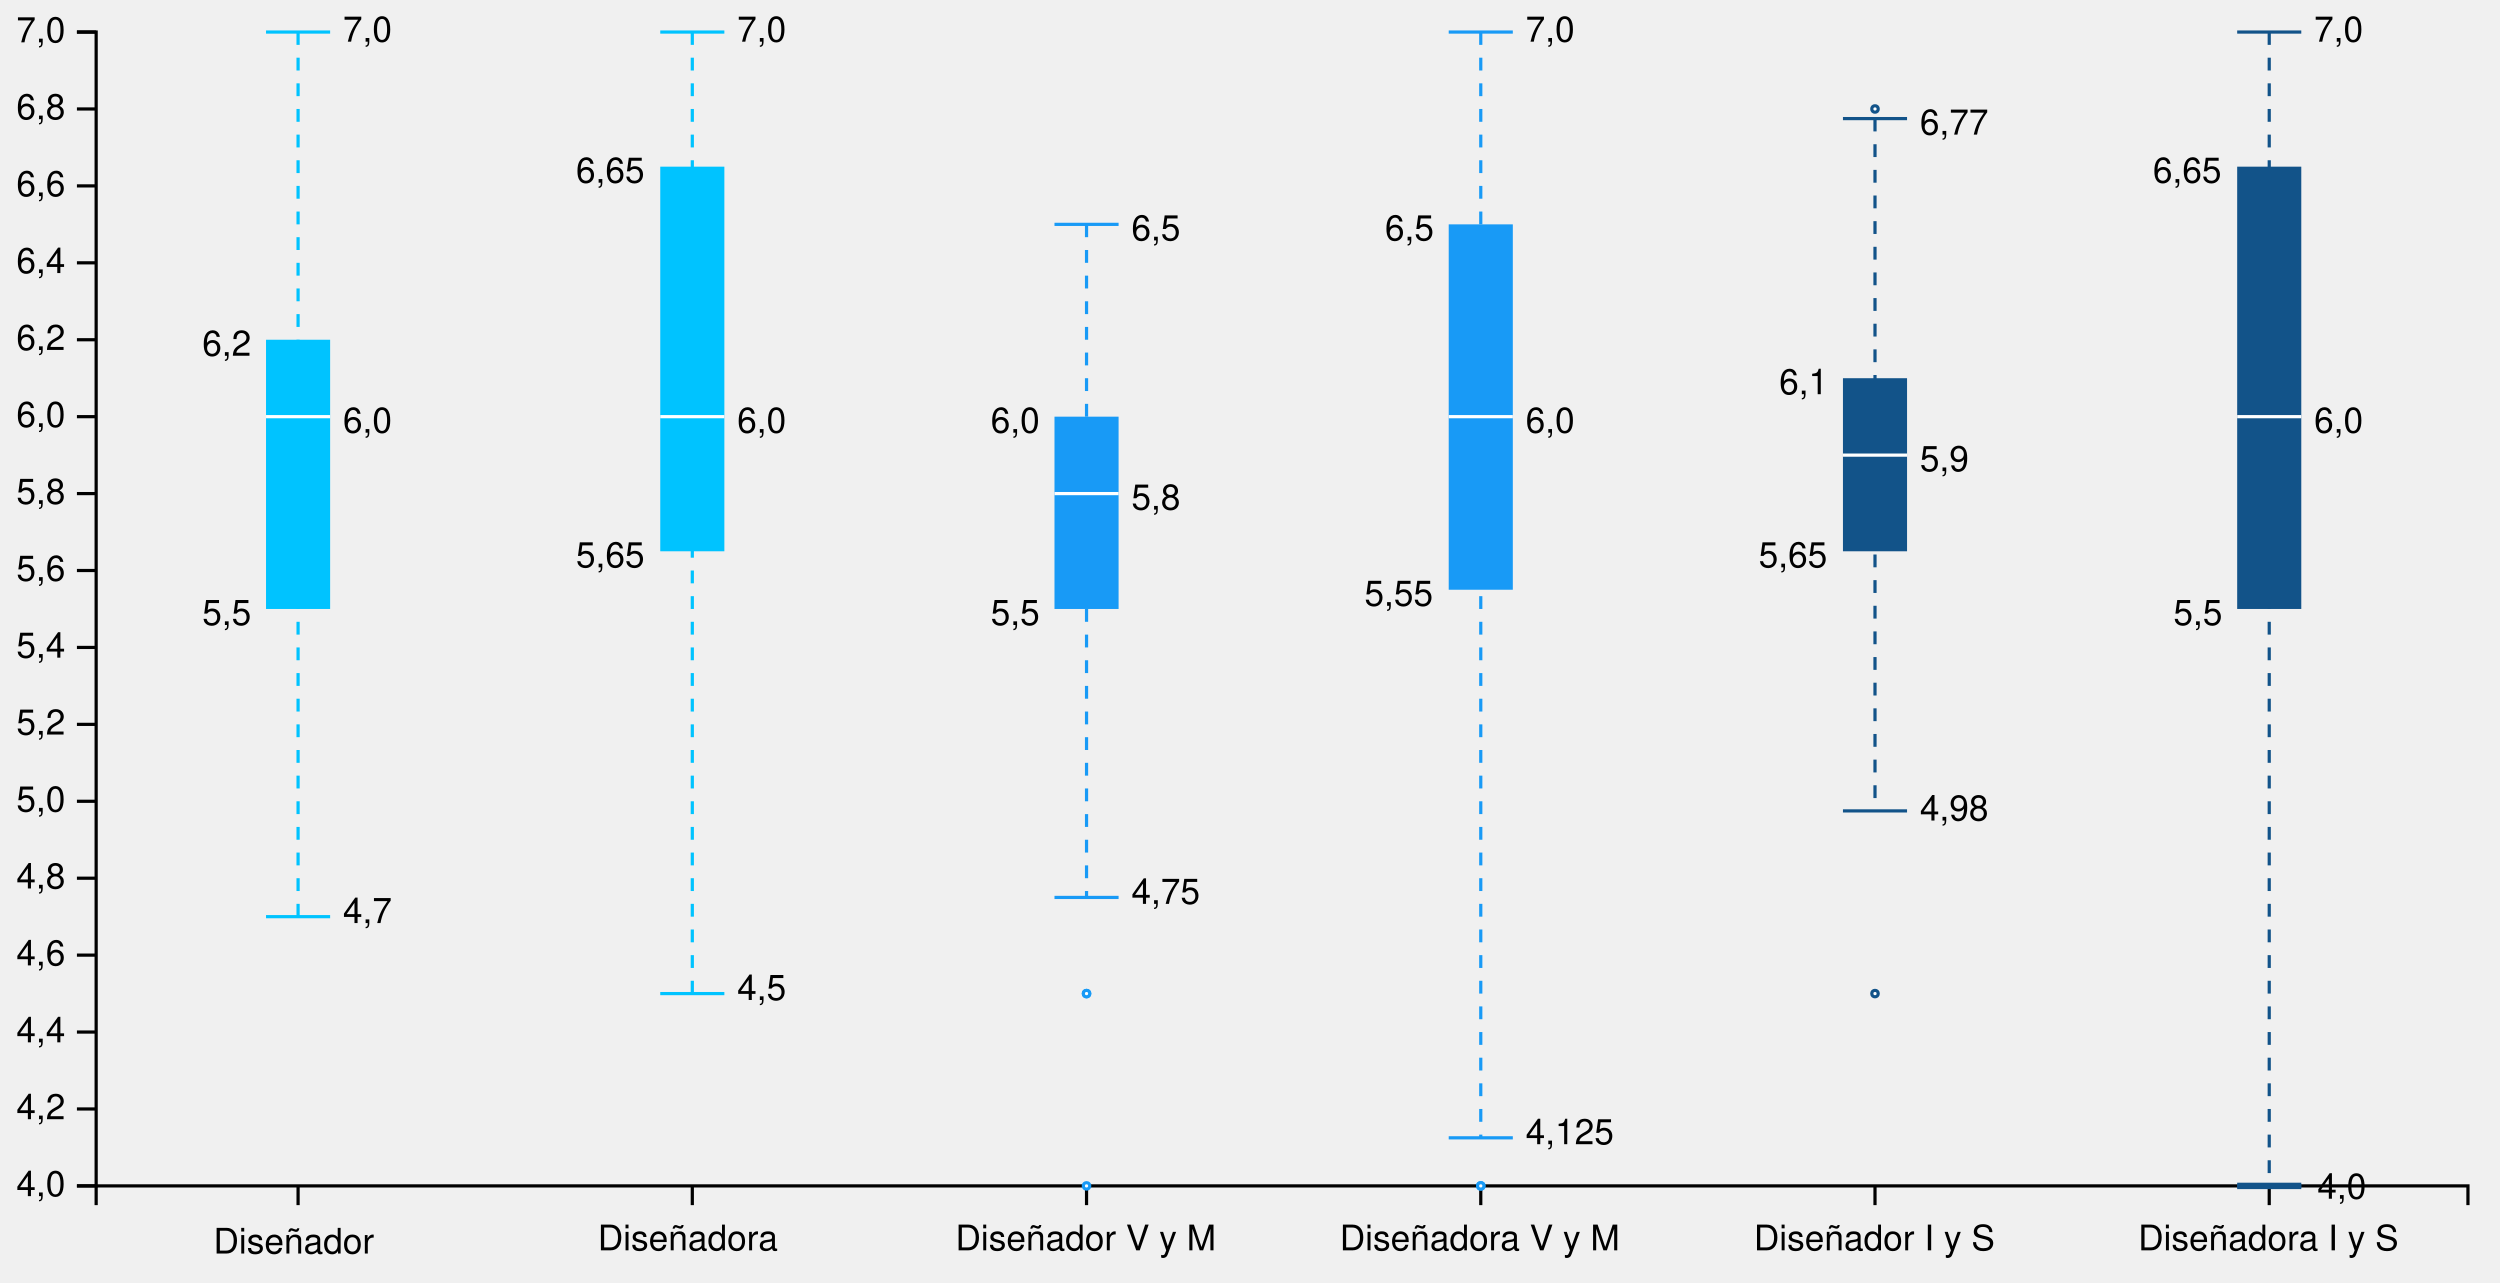
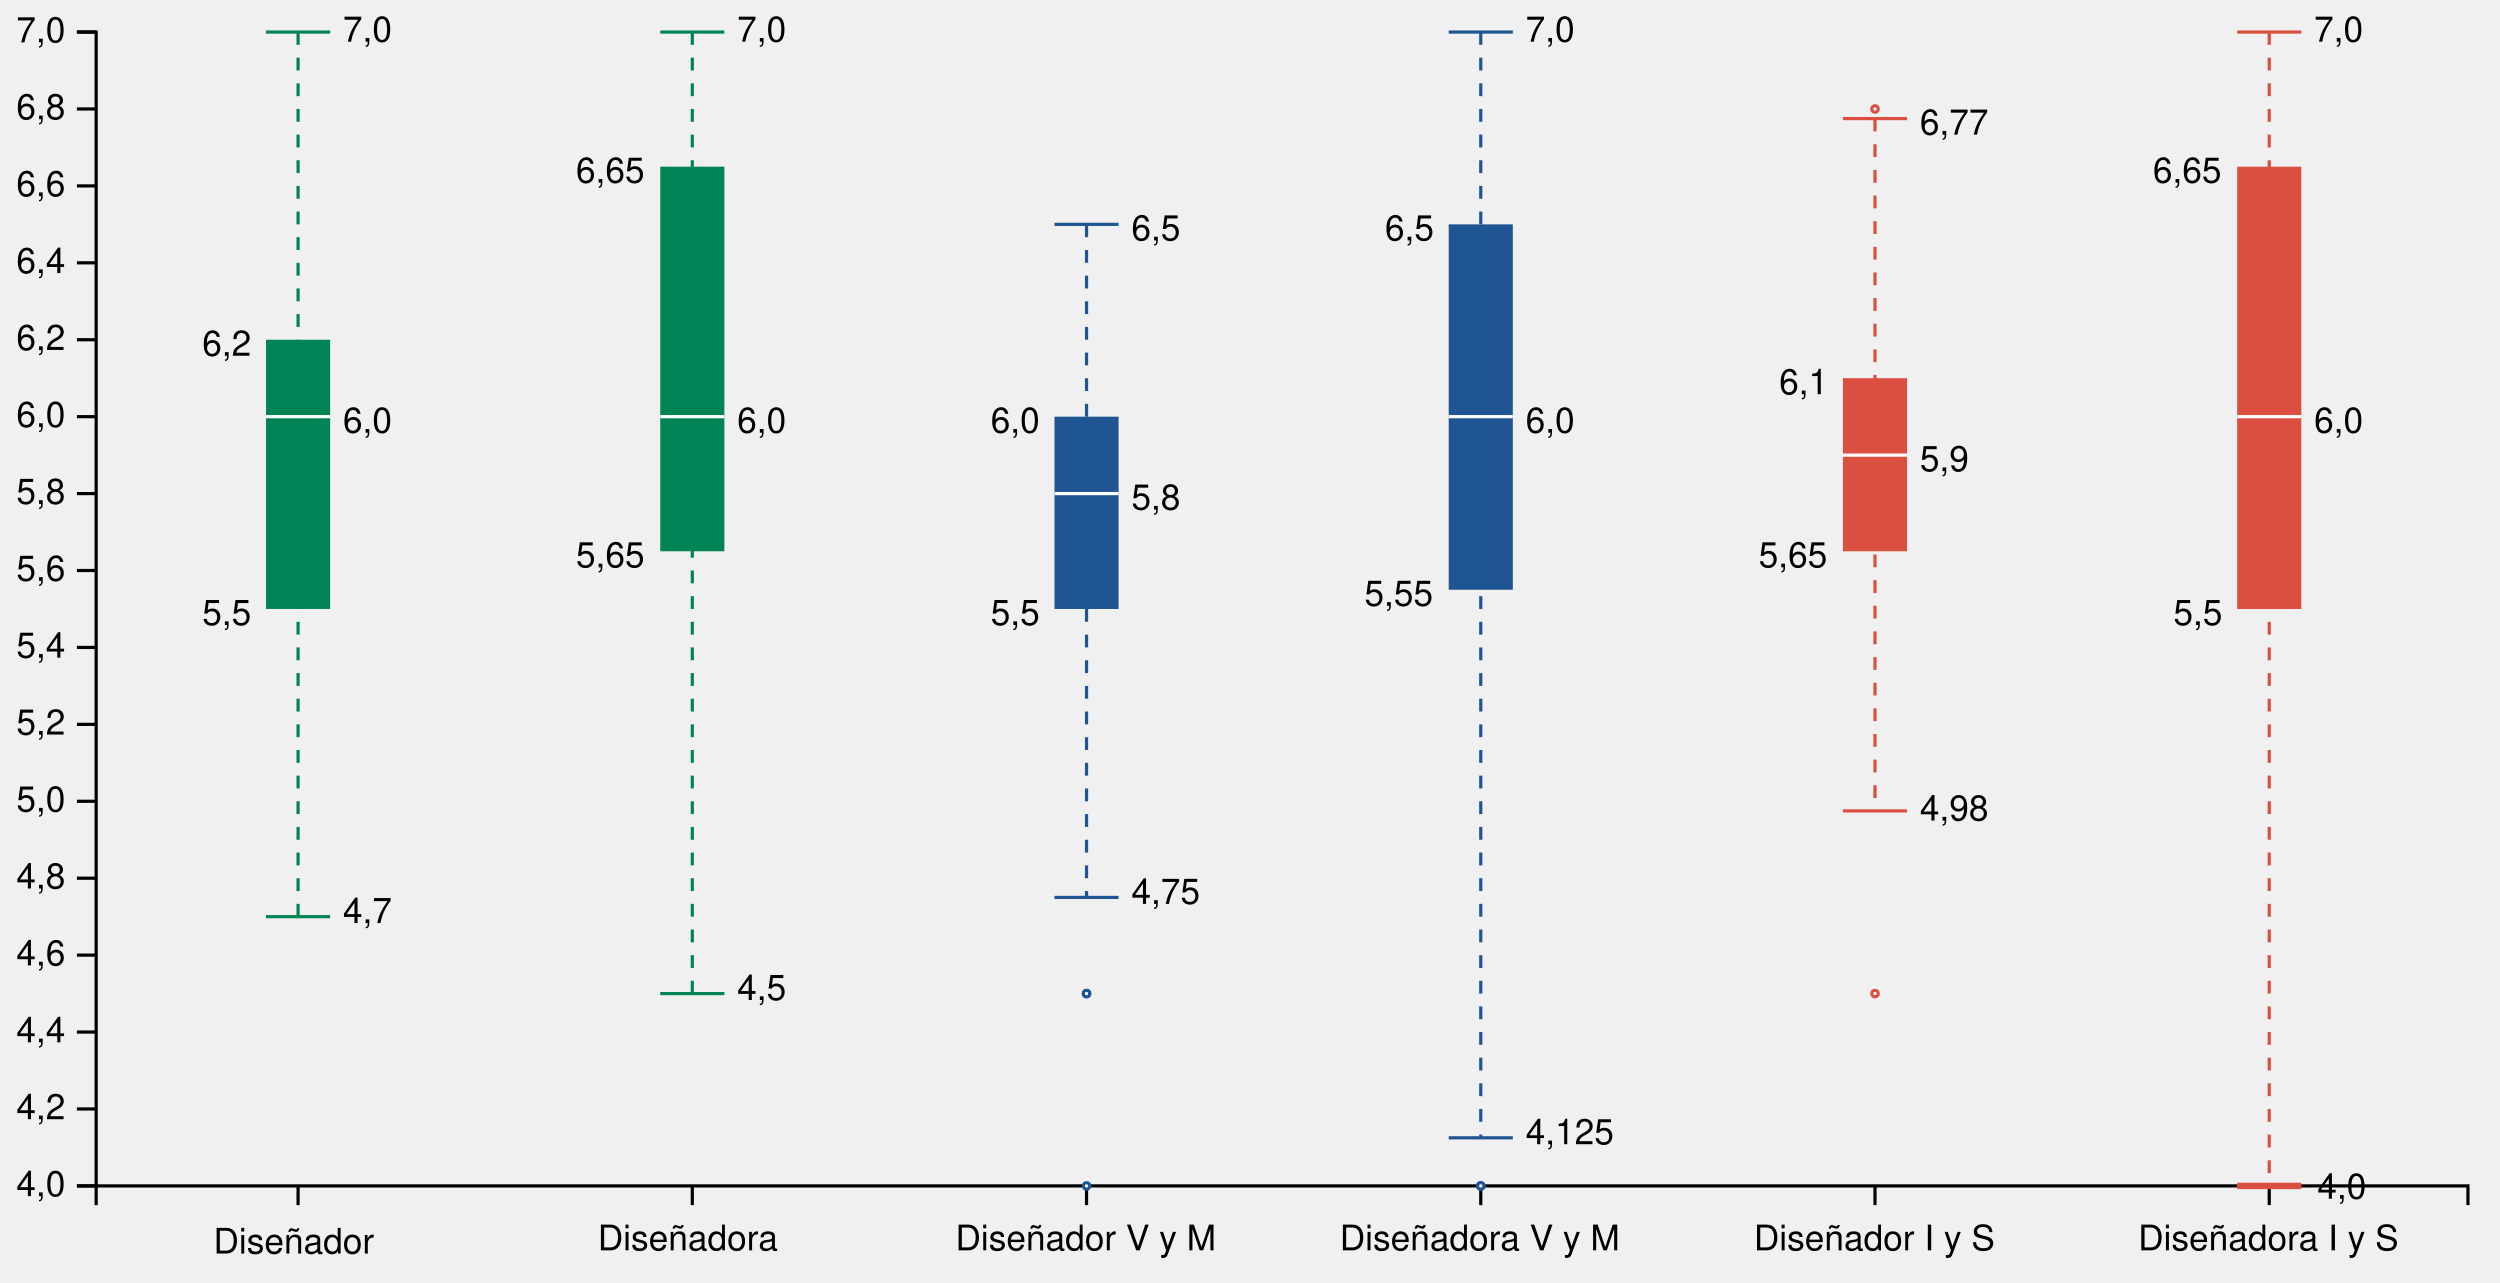
<svg xmlns="http://www.w3.org/2000/svg" version="1.2" viewBox="0 0 780 400">
  <style>
        tspan {
            white-space: pre;
        }
        .s0 {
            fill: none;
            stroke: #000000;
        }
        .t1 {
            font-size: 11px;
            fill: #000000;
            font-weight: 400;
            font-family: Helvetica, Arial, sans-serif;
        }
        .s2 {
            fill: #000000;
-             stroke: #00c3ff;
+             stroke: rgb(0, 132, 86);
            stroke-dasharray: 4;
        }
        .s3 {
            fill: #000000;
-             stroke: #00c3ff;
+             stroke: rgb(0, 132, 86);
        }
        .s4 {
-             fill: #00c3ff;
+             fill: rgb(0, 132, 86);
        }
        .s5 {
            fill: #000000;
            stroke: #ffffff;
        }
        .s6 {
            fill: #000000;
-             stroke: #189af6;
+             stroke: rgb(31, 85, 146);
            stroke-dasharray: 4;
        }
        .s7 {
            fill: #000000;
-             stroke: #189af6;
+             stroke: rgb(31, 85, 146);
        }
        .s8 {
-             fill: #189af6;
+             fill: rgb(31, 85, 146);
        }
        .s9 {
            fill: #ffffff;
-             stroke: #189af6;
+             stroke: rgb(31, 85, 146);
        }
        .s10 {
            fill: #000000;
-             stroke: #125389;
+             stroke: rgb(218, 79, 64);
            stroke-dasharray: 4;
        }
        .s11 {
            fill: #000000;
-             stroke: #125389;
+             stroke: rgb(218, 79, 64);
        }
        .s12 {
-             fill: #125389;
+             fill: rgb(218, 79, 64);
        }
        .s13 {
            fill: #ffffff;
-             stroke: #125389;
+             stroke: rgb(218, 79, 64);
        }
        .s14 {
            fill: #000000;
-             stroke: #125389;
+             stroke: rgb(218, 79, 64);
            stroke-width: 2;
        }
    </style>
  <g id="viz">
    <g id="y axis">
      <path class="s0" d="m24 370h6v-360h-6" />
      <g>
        <path class="s0" d="m30 370h-6" />
        <text id="4,0" style="transform: matrix(1, 0, 0, 1, 5.1, 373.2);">
          <tspan x="0" y="0" class="t1">4,0</tspan>
        </text>
      </g>
      <g>
        <path class="s0" d="m30 346h-6" />
        <text id="4,2" style="transform: matrix(1, 0, 0, 1, 5.1, 349.2);">
          <tspan x="0" y="0" class="t1">4,2</tspan>
        </text>
      </g>
      <g>
        <path class="s0" d="m30 322h-6" />
        <text id="4,4" style="transform: matrix(1, 0, 0, 1, 5.1, 325.2);">
          <tspan x="0" y="0" class="t1">4,4</tspan>
        </text>
      </g>
      <g>
        <path class="s0" d="m30 298h-6" />
        <text id="4,6" style="transform: matrix(1, 0, 0, 1, 5.1, 301.2);">
          <tspan x="0" y="0" class="t1">4,6</tspan>
        </text>
      </g>
      <g>
        <path class="s0" d="m30 274h-6" />
        <text id="4,8" style="transform: matrix(1, 0, 0, 1, 5.1, 277.2);">
          <tspan x="0" y="0" class="t1">4,8</tspan>
        </text>
      </g>
      <g>
        <path class="s0" d="m30 250h-6" />
        <text id="5,0" style="transform: matrix(1, 0, 0, 1, 5.1, 253.2);">
          <tspan x="0" y="0" class="t1">5,0</tspan>
        </text>
      </g>
      <g>
        <path class="s0" d="m30 226h-6" />
        <text id="5,2" style="transform: matrix(1, 0, 0, 1, 5.1, 229.2);">
          <tspan x="0" y="0" class="t1">5,2</tspan>
        </text>
      </g>
      <g>
        <path class="s0" d="m30 202h-6" />
        <text id="5,4" style="transform: matrix(1, 0, 0, 1, 5.1, 205.2);">
          <tspan x="0" y="0" class="t1">5,4</tspan>
        </text>
      </g>
      <g>
        <path class="s0" d="m30 178h-6" />
        <text id="5,6" style="transform: matrix(1, 0, 0, 1, 5.1, 181.2);">
          <tspan x="0" y="0" class="t1">5,6</tspan>
        </text>
      </g>
      <g>
        <path class="s0" d="m30 154h-6" />
        <text id="5,8" style="transform: matrix(1, 0, 0, 1, 5.1, 157.2);">
          <tspan x="0" y="0" class="t1">5,8</tspan>
        </text>
      </g>
      <g>
        <path class="s0" d="m30 130h-6" />
        <text id="6,0" style="transform: matrix(1, 0, 0, 1, 5.1, 133.2);">
          <tspan x="0" y="0" class="t1">6,0</tspan>
        </text>
      </g>
      <g>
        <path class="s0" d="m30 106h-6" />
        <text id="6,2" style="transform: matrix(1, 0, 0, 1, 5.1, 109.2);">
          <tspan x="0" y="0" class="t1">6,2</tspan>
        </text>
      </g>
      <g>
        <path class="s0" d="m30 82h-6" />
        <text id="6,4" style="transform: matrix(1, 0, 0, 1, 5.1, 85.2);">
          <tspan x="0" y="0" class="t1">6,4</tspan>
        </text>
      </g>
      <g>
        <path class="s0" d="m30 58h-6" />
        <text id="6,6" style="transform: matrix(1, 0, 0, 1, 5.1, 61.2);">
          <tspan x="0" y="0" class="t1">6,6</tspan>
        </text>
      </g>
      <g>
        <path class="s0" d="m30 34h-6" />
        <text id="6,8" style="transform: matrix(1, 0, 0, 1, 5.1, 37.2);">
          <tspan x="0" y="0" class="t1">6,8</tspan>
        </text>
      </g>
      <g>
        <path class="s0" d="m30 10h-6" />
        <text id="7,0" style="transform: matrix(1, 0, 0, 1, 5.1, 13.2);">
          <tspan x="0" y="0" class="t1">7,0</tspan>
        </text>
      </g>
    </g>
    <g id="x axis">
      <path class="s0" d="m30 376v-6h740v6" />
      <g>
        <path class="s0" d="m93 370v6" />
        <text id="Diseñador " style="transform: matrix(1, 0, 0, 1, 66.6, 391.1);">
          <tspan x="0" y="0" class="t1">Diseñador</tspan>
        </text>
      </g>
      <g>
        <path class="s0" d="m216 370v6" />
        <text id="Diseñadora " style="transform: matrix(1, 0, 0, 1, 186.5, 390.1);">
          <tspan x="0" y="0" class="t1">Diseñadora</tspan>
        </text>
      </g>
      <g>
        <path class="s0" d="m339 370v6" />
        <text id="Diseñador V y M" style="transform: matrix(1, 0, 0, 1, 298.1, 390.1);">
          <tspan x="0" y="0" class="t1">Diseñador V y M</tspan>
        </text>
      </g>
      <g>
        <path class="s0" d="m462 370v6" />
        <text id="Diseñadora V y M" style="transform: matrix(1, 0, 0, 1, 418, 390.1);">
          <tspan x="0" y="0" class="t1">Diseñadora V y M</tspan>
        </text>
      </g>
      <g>
        <path class="s0" d="m585 370v6" />
        <text id="Diseñador I y S" style="transform: matrix(1, 0, 0, 1, 547.2, 390.1);">
          <tspan x="0" y="0" class="t1">Diseñador I y S</tspan>
        </text>
      </g>
      <g>
        <path class="s0" d="m708 370v6" />
        <text id="Diseñadora I y S" style="transform: matrix(1, 0, 0, 1, 667.1, 390.1);">
          <tspan x="0" y="0" class="t1">Diseñadora I y S</tspan>
        </text>
      </g>
    </g>
    <g id="boxplots">
      <g id="diseñador">
        <path class="s2" d="m93 10v276" />
        <path class="s3" d="m83 10h20" />
        <path class="s3" d="m83 286h20" />
        <path class="s4" d="m83 106h20v84h-20z" />
        <path class="s5" d="m83 130h20" />
      </g>
      <g id="diseñadora">
        <path class="s2" d="m216 10v300" />
        <path class="s3" d="m206 10h20" />
        <path class="s3" d="m206 310h20" />
        <path class="s4" d="m206 52h20v120h-20z" />
        <path class="s5" d="m206 130h20" />
      </g>
      <g id="diseñador v y m">
        <path class="s6" d="m339 70v210" />
        <path class="s7" d="m329 70h20" />
        <path class="s7" d="m329 280h20" />
        <path class="s8" d="m329 130h20v60h-20z" />
        <path class="s5" d="m329 154h20" />
        <path class="s9" d="m339 311c-0.6 0-1-0.4-1-1 0-0.6 0.4-1 1-1 0.6 0 1 0.4 1 1 0 0.6-0.4 1-1 1z" />
        <path class="s9" d="m339 311c-0.6 0-1-0.4-1-1 0-0.6 0.4-1 1-1 0.6 0 1 0.4 1 1 0 0.6-0.4 1-1 1z" />
        <path class="s9" d="m339 371c-0.6 0-1-0.4-1-1 0-0.6 0.4-1 1-1 0.6 0 1 0.4 1 1 0 0.6-0.4 1-1 1z" />
      </g>
      <g id="diseñadora v y m">
        <path class="s6" d="m462 10v345" />
        <path class="s7" d="m452 10h20" />
        <path class="s7" d="m452 355h20" />
        <path class="s8" d="m452 70h20v114h-20z" />
        <path class="s5" d="m452 130h20" />
        <path class="s9" d="m462 371c-0.6 0-1-0.4-1-1 0-0.6 0.4-1 1-1 0.6 0 1 0.4 1 1 0 0.6-0.4 1-1 1z" />
        <path class="s9" d="m462 371c-0.6 0-1-0.4-1-1 0-0.6 0.4-1 1-1 0.6 0 1 0.4 1 1 0 0.6-0.4 1-1 1z" />
      </g>
      <g id="diseñador i y s">
        <path class="s10" d="m585 37v216" />
        <path class="s11" d="m575 37h20" />
        <path class="s11" d="m575 253h20" />
        <path class="s12" d="m575 118h20v54h-20z" />
        <path class="s5" d="m575 142h20" />
        <path class="s13" d="m585 311c-0.6 0-1-0.4-1-1 0-0.6 0.4-1 1-1 0.6 0 1 0.4 1 1 0 0.6-0.4 1-1 1z" />
        <path class="s13" d="m585 35c-0.6 0-1-0.4-1-1 0-0.6 0.4-1 1-1 0.6 0 1 0.4 1 1 0 0.6-0.4 1-1 1z" />
      </g>
      <g id="diseñadora i y s">
        <path class="s10" d="m708 10v360" />
        <path class="s11" d="m698 10h20" />
        <path id="Layer copy" class="s14" d="m698 370h20" />
        <path class="s11" d="m698 370h20" />
        <path class="s12" d="m698 52h20v138h-20z" />
        <path class="s5" d="m698 130h20" />
      </g>
    </g>
    <g id="boxplots">
      <g>
        <text id="7,0" style="transform: matrix(1, 0, 0, 1, 107, 13);">
          <tspan x="0" y="0" class="t1">7,0</tspan>
        </text>
        <text id="4,7" style="transform: matrix(1, 0, 0, 1, 107, 288);">
          <tspan x="0" y="0" class="t1">4,7</tspan>
        </text>
        <text id="6,0" style="transform: matrix(1, 0, 0, 1, 107, 135);">
          <tspan x="0" y="0" class="t1">6,0</tspan>
        </text>
        <text id="5,5" style="transform: matrix(1, 0, 0, 1, 63.1, 195);">
          <tspan x="0" y="0" class="t1">5,5</tspan>
        </text>
        <text id="6,2" style="transform: matrix(1, 0, 0, 1, 63.1, 111);">
          <tspan x="0" y="0" class="t1">6,2</tspan>
        </text>
      </g>
      <g>
        <text id="7,0" style="transform: matrix(1, 0, 0, 1, 230, 13);">
          <tspan x="0" y="0" class="t1">7,0</tspan>
        </text>
        <text id="4,5" style="transform: matrix(1, 0, 0, 1, 230, 312);">
          <tspan x="0" y="0" class="t1">4,5</tspan>
        </text>
        <text id="6,0" style="transform: matrix(1, 0, 0, 1, 230, 135);">
          <tspan x="0" y="0" class="t1">6,0</tspan>
        </text>
        <text id="5,65" style="transform: matrix(1, 0, 0, 1, 179.7, 177);">
          <tspan x="0" y="0" class="t1">5,65</tspan>
        </text>
        <text id="6,65" style="transform: matrix(1, 0, 0, 1, 179.7, 57);">
          <tspan x="0" y="0" class="t1">6,65</tspan>
        </text>
      </g>
      <g>
        <text id="6,5" style="transform: matrix(1, 0, 0, 1, 353, 75);">
          <tspan x="0" y="0" class="t1">6,5</tspan>
        </text>
        <text id="4,75" style="transform: matrix(1, 0, 0, 1, 353, 282);">
          <tspan x="0" y="0" class="t1">4,75</tspan>
        </text>
        <text id="5,8" style="transform: matrix(1, 0, 0, 1, 353, 159);">
          <tspan x="0" y="0" class="t1">5,8</tspan>
        </text>
        <text id="5,5" style="transform: matrix(1, 0, 0, 1, 309.1, 195);">
          <tspan x="0" y="0" class="t1">5,5</tspan>
        </text>
        <text id="6,0" style="transform: matrix(1, 0, 0, 1, 309.1, 135);">
          <tspan x="0" y="0" class="t1">6,0</tspan>
        </text>
      </g>
      <g>
        <text id="7,0" style="transform: matrix(1, 0, 0, 1, 476, 13);">
          <tspan x="0" y="0" class="t1">7,0</tspan>
        </text>
        <text id="4,125" style="transform: matrix(1, 0, 0, 1, 476, 357);">
          <tspan x="0" y="0" class="t1">4,125</tspan>
        </text>
        <text id="6,0" style="transform: matrix(1, 0, 0, 1, 476, 135);">
          <tspan x="0" y="0" class="t1">6,0</tspan>
        </text>
        <text id="5,55" style="transform: matrix(1, 0, 0, 1, 425.7, 189);">
          <tspan x="0" y="0" class="t1">5,55</tspan>
        </text>
        <text id="6,5" style="transform: matrix(1, 0, 0, 1, 432.1, 75);">
          <tspan x="0" y="0" class="t1">6,5</tspan>
        </text>
      </g>
      <g>
        <text id="6,77" style="transform: matrix(1, 0, 0, 1, 599, 42);">
          <tspan x="0" y="0" class="t1">6,77</tspan>
        </text>
        <text id="4.98" style="transform: matrix(1, 0, 0, 1, 599, 256);">
          <tspan x="0" y="0" class="t1">4,98</tspan>
        </text>
        <text id="5,9" style="transform: matrix(1, 0, 0, 1, 599, 147);">
          <tspan x="0" y="0" class="t1">5,9</tspan>
        </text>
        <text id="5,65" style="transform: matrix(1, 0, 0, 1, 548.7, 177);">
          <tspan x="0" y="0" class="t1">5,65</tspan>
        </text>
        <text id="6,1" style="transform: matrix(1, 0, 0, 1, 555.1, 123);">
          <tspan x="0" y="0" class="t1">6,1</tspan>
        </text>
      </g>
      <g>
        <text id="7,0" style="transform: matrix(1, 0, 0, 1, 722, 13);">
          <tspan x="0" y="0" class="t1">7,0</tspan>
        </text>
        <text id="4,0" style="transform: matrix(1, 0, 0, 1, 723, 374);">
          <tspan x="0" y="0" class="t1">4,0</tspan>
        </text>
        <text id="6,0" style="transform: matrix(1, 0, 0, 1, 722, 135);">
          <tspan x="0" y="0" class="t1">6,0</tspan>
        </text>
        <text id="5,5" style="transform: matrix(1, 0, 0, 1, 678.1, 195);">
          <tspan x="0" y="0" class="t1">5,5</tspan>
        </text>
        <text id="6,65" style="transform: matrix(1, 0, 0, 1, 671.7, 57);">
          <tspan x="0" y="0" class="t1">6,65</tspan>
        </text>
      </g>
    </g>
  </g>
</svg>
